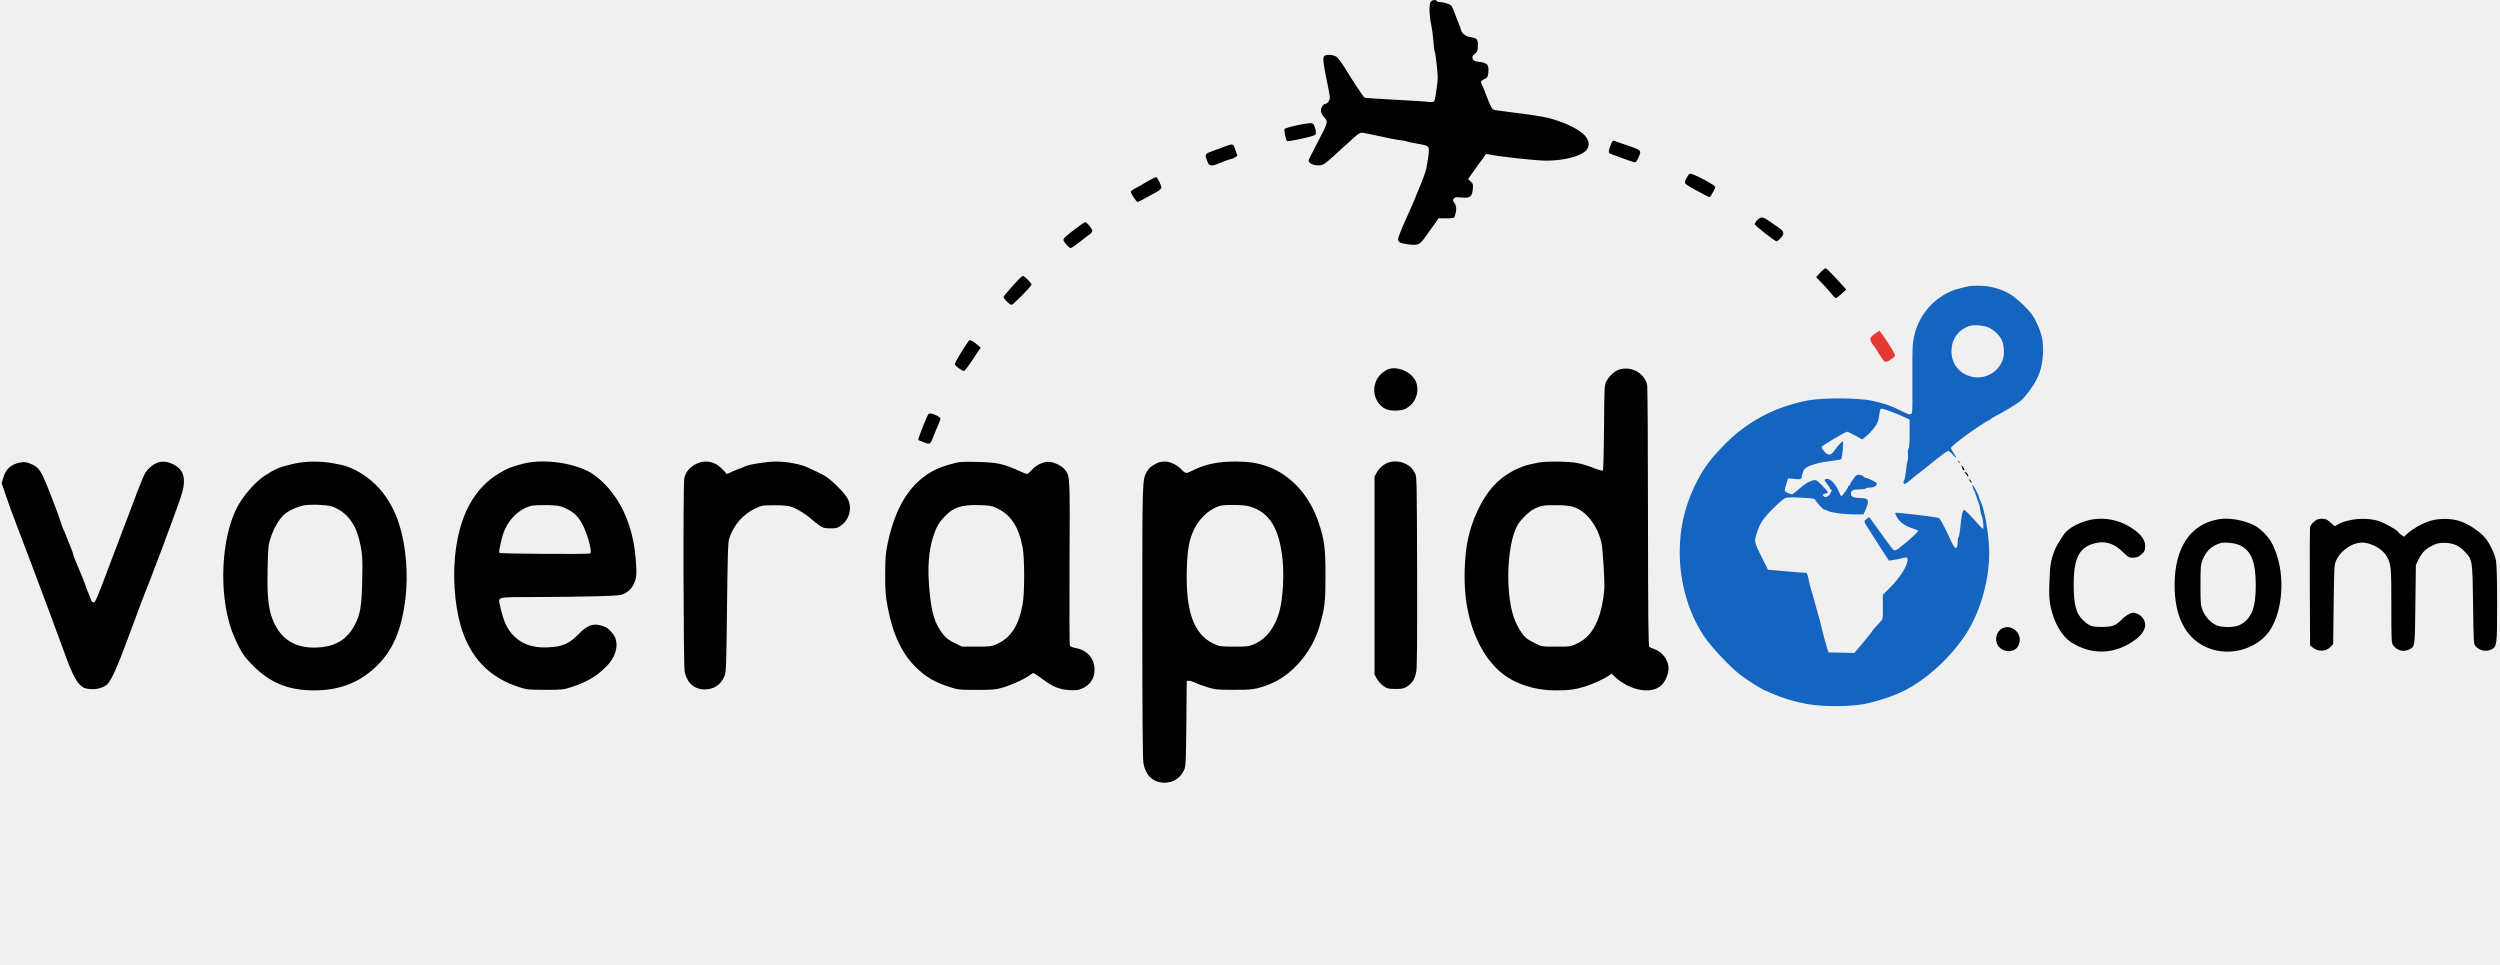
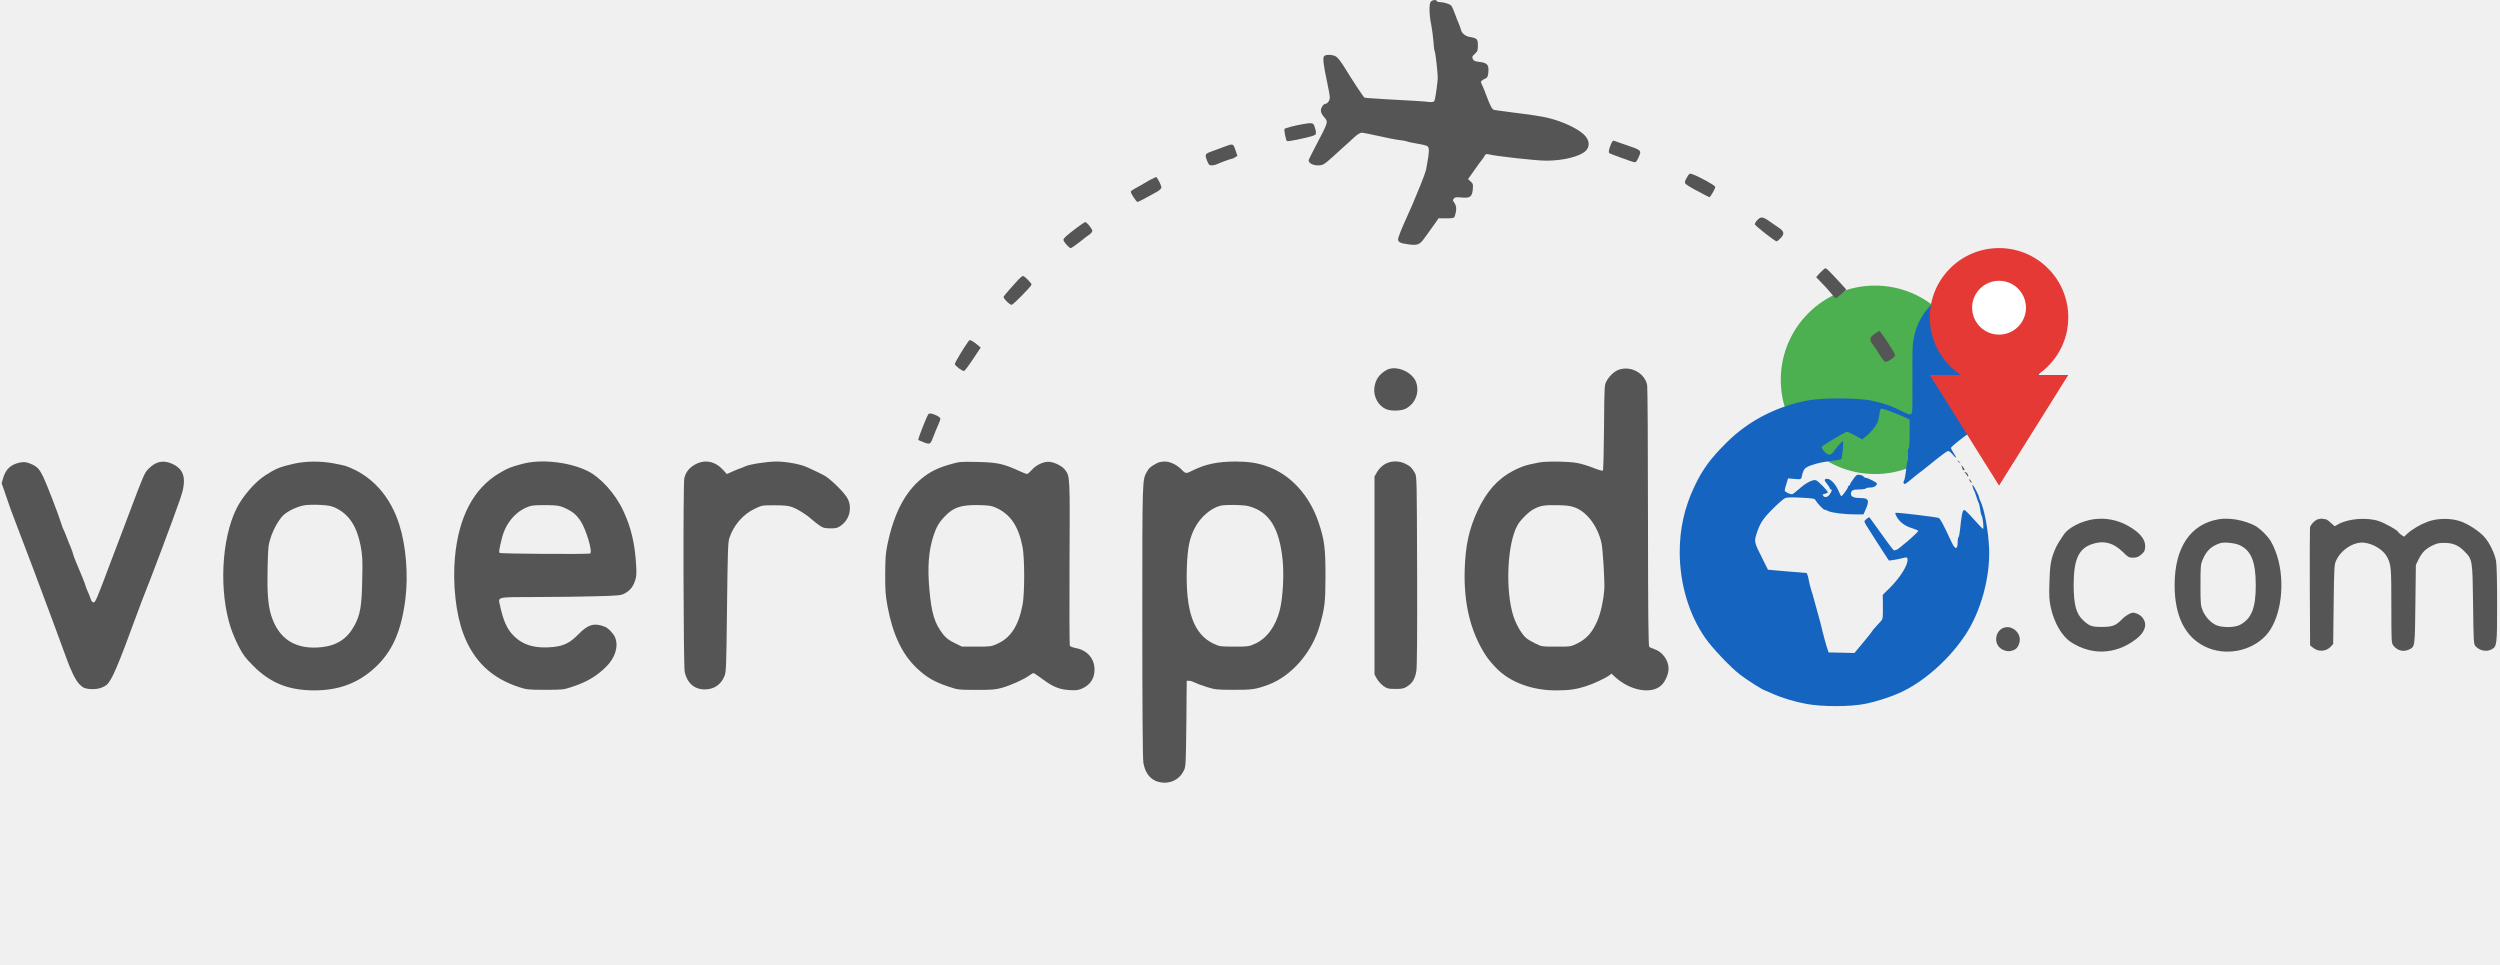
<svg xmlns="http://www.w3.org/2000/svg" viewBox="0 0 2600 1003" preserveAspectRatio="xMidYMid meet">
-   <g transform="translate(0,1003) scale(0.1,-0.1)" fill="#000000" stroke="none">
+   <g transform="translate(0,1003) scale(0.1,-0.1)" fill="#555555" stroke="none">
+     <circle fill="#4CAF50" cx="19500" cy="6080" r="980" />
    <path d="M14880 10012 c-19 -21 -17 -138 5 -241 8 -41 18 -115 22 -165 3 -50 9 -98 13 -106 10 -19 35 -243 32 -290 -2 -41 -18 -160 -28 -207 -5 -27 -11 -33 -33 -34 -14 -1 -30 0 -36 1 -13 4 -208 16 -458 29 -108 6 -202 13 -207 16 -11 7 -132 190 -210 319 -32 51 -67 97 -85 108 -37 22 -108 24 -125 3 -15 -18 -6 -93 34 -279 14 -65 26 -133 26 -150 0 -32 -25 -66 -47 -66 -19 0 -46 -40 -46 -69 0 -19 11 -43 31 -66 48 -54 51 -44 -86 -306 -40 -75 -72 -141 -72 -147 0 -28 44 -52 95 -52 44 0 56 5 97 38 25 21 53 45 61 53 8 8 50 46 93 85 43 38 101 90 129 117 33 30 61 47 77 47 14 0 92 -16 174 -34 82 -19 178 -38 214 -42 36 -4 72 -10 81 -15 9 -4 57 -15 108 -23 51 -8 99 -20 107 -27 22 -18 19 -62 -15 -244 -5 -22 -29 -89 -54 -150 -25 -60 -53 -128 -62 -150 -21 -53 -22 -55 -104 -238 -39 -87 -71 -169 -71 -182 0 -34 19 -44 105 -56 98 -13 120 -5 171 67 22 30 50 70 64 89 14 19 38 52 53 74 l28 41 76 -1 c41 -1 80 4 85 9 6 6 14 31 19 56 8 46 3 72 -23 108 -9 13 -9 20 2 33 12 15 26 16 81 11 88 -8 108 6 116 85 5 52 3 58 -22 81 l-27 26 66 93 c36 52 72 101 80 109 7 8 19 26 25 38 10 19 18 22 37 18 82 -21 501 -67 604 -67 177 0 347 42 410 101 43 40 43 100 -1 153 -42 52 -149 112 -276 157 -114 40 -200 56 -478 90 -93 12 -180 24 -193 26 -24 5 -41 36 -87 159 -14 39 -33 85 -42 103 -15 31 -15 33 3 47 10 8 26 17 35 20 20 7 29 35 29 91 0 54 -21 72 -94 80 -48 6 -60 11 -69 31 -9 21 -7 27 21 53 29 26 32 34 32 88 0 65 -9 75 -81 87 -47 7 -85 37 -94 72 -3 15 -14 45 -24 68 -10 22 -28 69 -41 105 -13 36 -29 72 -37 81 -14 17 -79 37 -123 38 -14 0 -26 5 -28 11 -6 16 -45 11 -62 -8z" />
    <path d="M13550 8739 c-97 -17 -185 -41 -191 -51 -7 -11 14 -114 25 -125 3 -4 50 3 104 14 148 32 186 43 194 56 8 13 3 45 -14 90 -11 30 -29 32 -118 16z" />
    <path d="M16755 8533 c-23 -54 -29 -89 -16 -97 14 -9 229 -87 256 -93 17 -4 25 5 44 46 36 81 42 76 -165 146 -39 14 -78 27 -87 31 -12 4 -20 -5 -32 -33z" />
    <path d="M12730 8503 c-36 -14 -90 -34 -120 -44 -78 -28 -82 -34 -58 -96 18 -47 24 -53 49 -53 16 0 37 4 47 9 26 14 156 61 168 61 5 0 19 7 31 15 l22 15 -21 60 c-23 69 -23 69 -118 33z" />
    <path d="M17543 8183 c-19 -33 -24 -50 -16 -61 5 -9 50 -38 99 -64 131 -71 153 -82 157 -77 33 47 58 94 55 107 -3 15 -169 107 -237 130 -30 11 -32 9 -58 -35z" />
    <path d="M11961 8159 c-29 -16 -58 -32 -65 -37 -6 -5 -39 -24 -73 -42 -35 -18 -63 -37 -63 -44 0 -18 58 -106 70 -106 6 0 46 19 88 43 42 24 95 53 117 64 23 13 41 30 43 42 3 20 -44 112 -56 110 -4 -1 -31 -15 -61 -30z" />
    <path d="M18277 7742 c-15 -15 -27 -35 -27 -44 0 -14 209 -178 227 -178 5 0 24 15 42 34 42 44 37 70 -22 109 -23 16 -67 46 -97 67 -66 47 -88 49 -123 12z" />
    <path d="M11195 7659 c-109 -83 -135 -107 -135 -124 0 -19 58 -85 76 -85 7 0 51 30 96 66 46 37 93 73 106 81 12 9 22 23 22 32 0 20 -57 91 -73 91 -7 0 -48 -28 -92 -61z" />
    <path d="M18930 7194 l-42 -46 59 -62 c33 -33 77 -82 98 -108 20 -27 42 -48 49 -48 6 1 33 21 59 45 l48 44 -48 53 c-114 125 -157 168 -168 168 -7 0 -32 -21 -55 -46z" />
    <path d="M10591 7122 c-41 -43 -142 -159 -153 -176 -9 -14 60 -86 83 -86 16 0 199 186 207 210 4 12 -73 90 -89 90 -6 0 -28 -17 -48 -38z" />
    <path fill="#1565C0" d="M20475 7053 c-107 -23 -158 -38 -205 -61 -186 -90 -316 -254 -362 -454 -19 -86 -20 -120 -19 -435 2 -189 0 -352 -4 -363 -8 -26 -27 -25 -84 3 -129 65 -191 88 -331 119 -133 31 -513 33 -665 4 -328 -61 -620 -212 -846 -436 -170 -169 -250 -277 -335 -455 -106 -222 -156 -448 -155 -694 2 -326 97 -644 265 -885 73 -105 260 -303 362 -382 68 -53 243 -164 259 -164 2 0 32 -13 67 -29 101 -47 243 -90 372 -113 166 -29 442 -29 598 1 125 24 301 82 408 136 237 119 484 344 643 587 158 240 255 595 244 889 -7 184 -49 416 -92 501 -8 17 -15 36 -15 42 0 13 -48 106 -62 121 -6 6 -7 -1 -2 -20 4 -16 10 -32 14 -35 3 -3 14 -32 24 -65 11 -33 22 -64 26 -70 4 -5 10 -35 14 -65 4 -30 11 -59 16 -65 11 -14 24 -135 13 -135 -4 0 -48 45 -97 101 -48 55 -93 98 -99 96 -17 -5 -28 -56 -42 -200 -4 -43 -12 -80 -16 -83 -5 -3 -9 -23 -9 -44 0 -93 -26 -92 -69 3 -80 173 -114 237 -130 241 -45 12 -441 59 -448 53 -9 -9 22 -65 51 -92 35 -33 68 -52 129 -71 31 -10 57 -21 57 -25 0 -9 -108 -109 -158 -146 -20 -15 -39 -31 -42 -34 -12 -14 -47 -27 -56 -21 -5 4 -34 41 -64 82 -29 41 -83 116 -119 165 -36 50 -66 92 -68 94 -5 8 -53 -30 -53 -42 0 -6 9 -25 20 -42 27 -41 38 -58 89 -140 25 -38 67 -105 95 -148 l51 -77 45 6 c25 3 68 12 95 19 47 12 50 11 53 -8 10 -56 -74 -192 -185 -302 l-72 -71 1 -125 c1 -111 -1 -128 -18 -146 -57 -61 -94 -103 -94 -108 0 -3 -41 -55 -92 -116 l-92 -110 -134 3 -135 3 -18 55 c-10 30 -30 105 -45 165 -14 61 -32 130 -40 155 -7 25 -25 90 -40 145 -14 55 -32 116 -39 135 -7 19 -18 65 -25 103 -7 37 -17 67 -24 68 -6 0 -98 8 -205 17 l-194 17 -57 114 c-84 165 -87 179 -65 249 37 119 66 164 171 269 56 56 114 107 130 113 19 8 75 9 167 4 122 -6 139 -9 148 -26 17 -31 80 -98 93 -98 6 0 24 -7 40 -15 34 -18 170 -35 283 -35 l83 0 19 43 c46 101 37 127 -45 127 -71 0 -104 13 -104 43 0 37 19 47 86 47 35 0 66 5 69 10 3 6 25 10 47 10 37 0 67 18 68 42 0 10 -95 58 -113 58 -8 0 -20 6 -26 14 -6 8 -25 16 -42 18 -26 4 -34 -1 -64 -43 -19 -25 -35 -52 -35 -58 0 -6 -4 -11 -10 -11 -5 0 -10 -6 -10 -13 0 -14 -60 -97 -70 -97 -4 0 -17 25 -30 56 -27 66 -81 124 -115 124 -36 0 -37 -13 -5 -51 16 -19 29 -40 30 -46 0 -7 5 -13 10 -13 16 0 12 -19 -11 -51 -22 -31 -50 -37 -68 -15 -10 12 -6 15 19 21 16 4 30 10 30 14 0 16 -103 121 -125 127 -34 8 -103 -27 -173 -90 -35 -31 -68 -56 -74 -56 -28 0 -78 25 -77 40 0 8 8 40 18 70 l17 55 44 -4 c96 -9 93 -10 102 38 4 24 17 54 28 66 32 34 153 69 298 84 40 4 77 12 81 17 10 11 26 184 17 184 -10 0 -59 -53 -86 -93 -37 -55 -66 -59 -106 -14 -19 20 -31 42 -28 50 5 14 246 157 264 157 6 0 44 -18 84 -40 l73 -40 36 29 c48 37 107 108 123 148 8 17 17 57 20 87 5 42 11 56 23 56 22 -1 131 -41 219 -80 l72 -34 0 -147 c0 -94 -4 -150 -11 -154 -6 -4 -9 -28 -6 -59 2 -28 1 -58 -4 -66 -4 -9 -10 -40 -13 -70 -8 -80 -18 -134 -27 -145 -4 -6 -4 -17 1 -24 6 -11 23 -1 72 40 35 30 77 63 92 74 30 22 38 28 181 144 55 44 107 81 116 81 8 0 29 -16 45 -35 41 -50 51 -43 14 9 -16 25 -30 51 -30 58 0 11 118 106 206 166 11 7 55 37 98 67 44 30 86 55 93 55 7 0 13 3 13 8 0 4 26 20 58 37 95 49 235 135 266 163 41 39 108 128 145 194 48 85 71 170 78 285 7 125 -10 209 -69 333 -34 71 -56 100 -132 175 -116 115 -203 163 -354 194 -51 11 -177 13 -217 4z m213 -432 c51 -26 103 -75 126 -119 28 -55 36 -149 16 -209 -43 -132 -182 -211 -319 -182 -132 29 -215 131 -216 264 0 122 65 219 178 262 48 19 164 10 215 -16z" />
-     <path fill="#E53935" d="M19497 6558 c-57 -40 -59 -60 -12 -122 19 -26 35 -48 35 -50 0 -2 18 -31 40 -64 39 -57 42 -60 68 -51 15 5 40 21 56 34 28 22 29 26 17 51 -13 29 -106 172 -138 212 l-18 22 -48 -32z" />
+     <path d="M19497 6558 c-57 -40 -59 -60 -12 -122 19 -26 35 -48 35 -50 0 -2 18 -31 40 -64 39 -57 42 -60 68 -51 15 5 40 21 56 34 28 22 29 26 17 51 -13 29 -106 172 -138 212 l-18 22 -48 -32z" />
    <path d="M10068 6475 c-40 -53 -138 -217 -138 -231 0 -17 79 -76 97 -72 7 2 49 57 92 123 l80 120 -29 25 c-16 14 -41 32 -57 42 -27 15 -29 15 -45 -7z" />
    <path d="M14422 6183 c-78 -43 -120 -104 -129 -189 -10 -92 44 -187 124 -220 49 -21 156 -18 201 5 100 52 146 165 111 272 -37 111 -209 184 -307 132z" />
    <path d="M16836 6185 c-47 -16 -100 -66 -129 -120 -21 -39 -22 -51 -25 -480 -2 -242 -7 -444 -12 -449 -5 -5 -46 7 -97 27 -48 20 -123 43 -165 51 -88 18 -337 21 -408 5 -25 -5 -65 -14 -90 -19 -44 -8 -117 -36 -175 -67 -160 -84 -276 -216 -369 -416 -87 -187 -125 -359 -133 -607 -12 -356 61 -654 220 -898 24 -37 77 -100 118 -140 141 -140 367 -222 609 -222 137 0 210 10 310 42 76 24 203 83 243 112 l27 20 33 -31 c154 -145 381 -188 485 -90 40 37 75 117 75 172 1 88 -65 178 -150 205 -21 7 -44 17 -50 23 -10 7 -13 288 -14 1341 0 732 -4 1352 -8 1377 -21 126 -170 209 -295 164z m-451 -1435 c125 -50 233 -198 271 -370 14 -65 34 -401 29 -479 -8 -109 -36 -242 -70 -321 -53 -126 -112 -193 -214 -243 -65 -32 -67 -32 -216 -32 -149 0 -151 0 -216 32 -36 18 -78 42 -92 54 -47 36 -105 134 -136 226 -88 267 -67 760 41 951 32 57 118 141 170 168 72 37 112 43 248 40 104 -2 135 -7 185 -26z" />
    <path d="M9656 5723 c-15 -15 -106 -245 -106 -267 0 -3 26 -14 57 -26 67 -25 69 -24 104 69 11 30 31 79 45 108 13 30 24 60 24 69 0 8 -19 24 -42 34 -46 21 -70 25 -82 13z" />
    <path d="M20360 5236 c0 -2 8 -10 18 -17 15 -13 16 -12 3 4 -13 16 -21 21 -21 13z" />
    <path d="M210 5220 c-94 -18 -150 -68 -176 -158 l-17 -57 43 -125 c41 -121 55 -160 124 -340 33 -86 44 -113 154 -405 115 -304 308 -825 349 -940 49 -139 100 -242 139 -281 36 -36 50 -43 98 -49 68 -9 138 7 182 40 53 41 117 189 304 700 28 77 57 156 65 175 96 237 320 834 399 1061 70 200 47 304 -78 363 -95 45 -174 29 -251 -49 -43 -43 -51 -64 -206 -475 -34 -91 -82 -217 -106 -280 -24 -63 -59 -155 -78 -205 -149 -397 -163 -430 -181 -430 -13 0 -23 12 -31 37 -7 21 -22 58 -33 82 -11 25 -20 49 -20 53 0 8 -55 146 -106 264 -13 31 -24 61 -24 67 0 6 -11 37 -24 69 -13 32 -35 85 -47 118 -13 33 -26 65 -30 70 -4 6 -14 33 -22 60 -25 84 -157 426 -189 490 -38 75 -60 100 -112 124 -53 25 -83 30 -126 21z" />
    <path d="M3050 5206 c-143 -33 -185 -51 -295 -122 -104 -68 -233 -217 -295 -342 -158 -318 -184 -863 -60 -1241 17 -52 54 -140 83 -195 43 -84 68 -117 147 -197 180 -182 370 -259 639 -259 255 0 457 76 631 237 181 167 274 379 316 713 31 250 7 551 -62 770 -95 304 -291 519 -559 614 -11 4 -67 16 -124 27 -141 26 -295 24 -421 -5z m444 -460 c138 -68 218 -191 257 -395 19 -104 21 -138 16 -355 -5 -271 -20 -357 -80 -470 -72 -135 -180 -208 -337 -226 -273 -31 -452 81 -530 331 -33 108 -43 243 -37 493 5 211 7 238 31 311 28 88 80 182 129 233 42 43 144 93 218 106 34 7 104 8 169 5 91 -5 119 -11 164 -33z" />
    <path d="M5430 5205 c-123 -33 -146 -43 -234 -94 -270 -158 -427 -457 -465 -881 -24 -275 10 -585 88 -792 106 -283 295 -463 582 -555 78 -25 96 -27 269 -27 172 0 190 1 265 26 165 53 268 113 372 217 93 93 128 213 89 304 -17 39 -71 96 -106 109 -108 43 -174 25 -275 -79 -87 -89 -151 -121 -265 -132 -179 -18 -306 17 -404 113 -72 70 -111 157 -147 323 -19 88 -41 83 385 84 204 0 484 4 621 8 228 6 254 9 291 29 54 28 88 69 109 133 14 42 16 71 11 163 -14 226 -52 388 -132 560 -85 184 -242 357 -384 423 -193 91 -482 120 -670 68z m445 -458 c83 -39 121 -71 164 -137 58 -89 126 -320 99 -336 -16 -10 -932 -4 -942 6 -9 9 -5 34 23 150 41 170 162 303 308 340 21 5 94 8 163 7 112 -3 131 -6 185 -30z" />
    <path d="M7230 5200 c-61 -34 -97 -78 -113 -142 -14 -55 -10 -1953 4 -2017 26 -116 101 -181 209 -181 97 1 168 49 205 140 17 42 19 97 26 713 7 587 10 674 24 720 44 134 141 247 264 306 75 36 77 36 206 36 100 0 142 -4 182 -18 56 -20 148 -77 203 -127 19 -17 55 -45 80 -63 40 -28 53 -31 115 -32 62 0 75 3 112 30 86 61 117 179 71 274 -26 56 -154 186 -234 239 -23 15 -145 74 -199 97 -76 31 -212 55 -312 55 -98 0 -285 -30 -325 -51 -12 -6 -33 -15 -47 -19 -14 -4 -52 -20 -84 -34 l-58 -26 -41 45 c-81 89 -188 109 -288 55z" />
    <path d="M9900 5206 c-144 -40 -223 -78 -315 -153 -174 -142 -289 -364 -356 -688 -19 -92 -22 -142 -23 -310 0 -174 3 -218 26 -340 54 -286 152 -492 304 -635 101 -95 181 -142 329 -191 99 -33 101 -33 290 -34 169 0 199 3 270 23 92 27 229 89 278 126 19 14 39 26 45 26 6 0 49 -29 96 -64 105 -79 175 -107 281 -113 65 -4 89 -1 126 15 87 38 132 105 132 197 0 116 -75 203 -195 225 -29 6 -56 16 -61 23 -5 7 -6 383 -4 857 5 907 5 907 -46 973 -29 38 -95 73 -154 83 -59 9 -143 -27 -191 -82 -22 -24 -44 -44 -50 -44 -7 0 -35 11 -64 24 -185 85 -241 97 -463 102 -155 3 -178 2 -255 -20z m462 -458 c149 -69 231 -192 273 -409 22 -117 22 -480 0 -597 -42 -221 -124 -346 -266 -409 -61 -27 -71 -28 -214 -28 l-150 0 -78 38 c-59 29 -87 50 -118 89 -90 115 -122 220 -144 473 -20 233 -7 395 42 550 31 95 59 143 122 208 87 91 170 118 351 114 111 -3 132 -6 182 -29z" />
    <path d="M12038 5216 c-68 -35 -88 -52 -108 -88 -51 -91 -50 -42 -50 -1553 0 -937 4 -1432 11 -1475 21 -135 102 -210 223 -210 90 1 166 51 202 135 16 35 18 91 22 483 l4 442 25 0 c13 0 41 -9 63 -20 21 -11 78 -32 127 -47 82 -25 101 -27 273 -27 193 -1 231 5 361 53 241 91 453 334 533 612 53 183 61 247 61 519 0 290 -11 375 -70 552 -95 288 -297 507 -545 591 -101 34 -189 47 -322 47 -183 0 -316 -28 -446 -94 -65 -33 -72 -33 -108 5 -50 53 -122 89 -179 89 -27 0 -62 -6 -77 -14z m947 -450 c215 -57 322 -227 355 -568 15 -152 1 -392 -30 -512 -43 -171 -136 -297 -260 -352 -63 -28 -71 -29 -215 -29 -147 1 -151 1 -215 31 -207 99 -291 337 -277 784 7 212 27 313 84 421 57 111 168 206 267 230 53 12 238 10 291 -5z" />
    <path d="M14398 5200 c-29 -18 -58 -48 -75 -77 l-28 -48 0 -1030 0 -1030 25 -45 c14 -24 45 -58 68 -75 40 -27 51 -30 125 -30 72 0 87 4 123 27 54 35 80 78 94 158 7 45 10 359 8 1045 -3 957 -3 981 -23 1015 -31 55 -47 71 -97 96 -71 36 -157 33 -220 -6z" />
    <path d="M20405 5170 c9 -31 11 -33 24 -29 5 2 0 15 -11 29 l-21 25 8 -25z" />
    <path d="M20436 5112 c6 -4 16 -16 22 -27 8 -15 11 -16 12 -4 0 17 -19 39 -34 39 -8 0 -7 -3 0 -8z" />
    <path d="M20480 5044 c0 -13 18 -39 24 -34 2 3 -2 14 -10 24 -8 11 -14 16 -14 10z" />
    <path d="M21775 4630 c-128 -18 -263 -87 -311 -159 -60 -90 -72 -109 -94 -161 -41 -97 -51 -159 -56 -335 -5 -145 -2 -184 14 -262 35 -161 116 -300 211 -362 215 -138 459 -129 668 26 65 47 103 105 103 154 0 50 -36 99 -86 117 -38 14 -45 14 -80 -3 -22 -10 -57 -36 -79 -59 -61 -63 -97 -76 -207 -76 -103 0 -129 9 -192 68 -74 68 -99 160 -100 367 0 262 50 377 187 425 121 43 225 17 324 -80 56 -55 64 -60 106 -60 31 0 53 7 73 22 45 35 53 50 54 99 0 72 -58 142 -174 208 -112 64 -236 88 -361 71z" />
    <path d="M23075 4630 c-295 -50 -459 -295 -459 -685 0 -320 107 -537 315 -639 208 -102 477 -53 634 115 144 154 202 491 132 774 -17 72 -51 157 -80 205 -35 58 -116 137 -166 163 -109 57 -268 86 -376 67z m218 -270 c121 -57 167 -173 167 -421 0 -233 -45 -345 -165 -408 -54 -29 -187 -30 -248 -2 -57 27 -111 85 -139 151 -21 51 -23 69 -23 265 0 191 2 215 21 261 39 95 92 145 184 175 42 14 153 2 203 -21z" />
    <path d="M24107 4630 c-32 -10 -75 -54 -83 -85 -2 -11 -3 -292 -2 -623 l3 -604 30 -24 c57 -46 137 -41 186 12 l24 26 5 411 c5 398 6 414 27 460 52 112 186 196 292 183 97 -12 199 -76 237 -149 42 -82 44 -108 44 -508 0 -377 1 -387 21 -413 42 -53 104 -69 163 -41 62 30 61 21 66 470 l5 410 28 57 c36 73 72 109 145 145 47 23 69 28 127 27 87 -1 145 -26 206 -89 83 -85 83 -85 89 -551 5 -394 6 -413 25 -434 42 -47 113 -62 166 -34 57 29 59 45 59 472 0 234 -4 412 -11 448 -14 78 -67 188 -121 249 -56 63 -173 139 -257 166 -100 32 -232 30 -331 -6 -79 -29 -164 -79 -217 -128 l-31 -29 -31 21 c-17 13 -31 26 -31 29 0 15 -139 93 -201 113 -125 41 -315 26 -421 -33 l-37 -21 -41 36 c-22 21 -46 37 -53 37 -6 0 -21 2 -32 5 -11 2 -33 0 -48 -5z" />
    <path d="M20824 3495 c-60 -31 -83 -115 -47 -176 26 -43 88 -70 136 -59 49 11 71 31 87 79 34 103 -80 205 -176 156z" />
  </g>
+   <circle fill="#E53935" cx="2079" cy="330" r="72" />
+   <polygon fill="#E53935" points="2007,390 2151,390 2079,505" />
+   <circle fill="white" cx="2079" cy="320" r="28" />
</svg>
